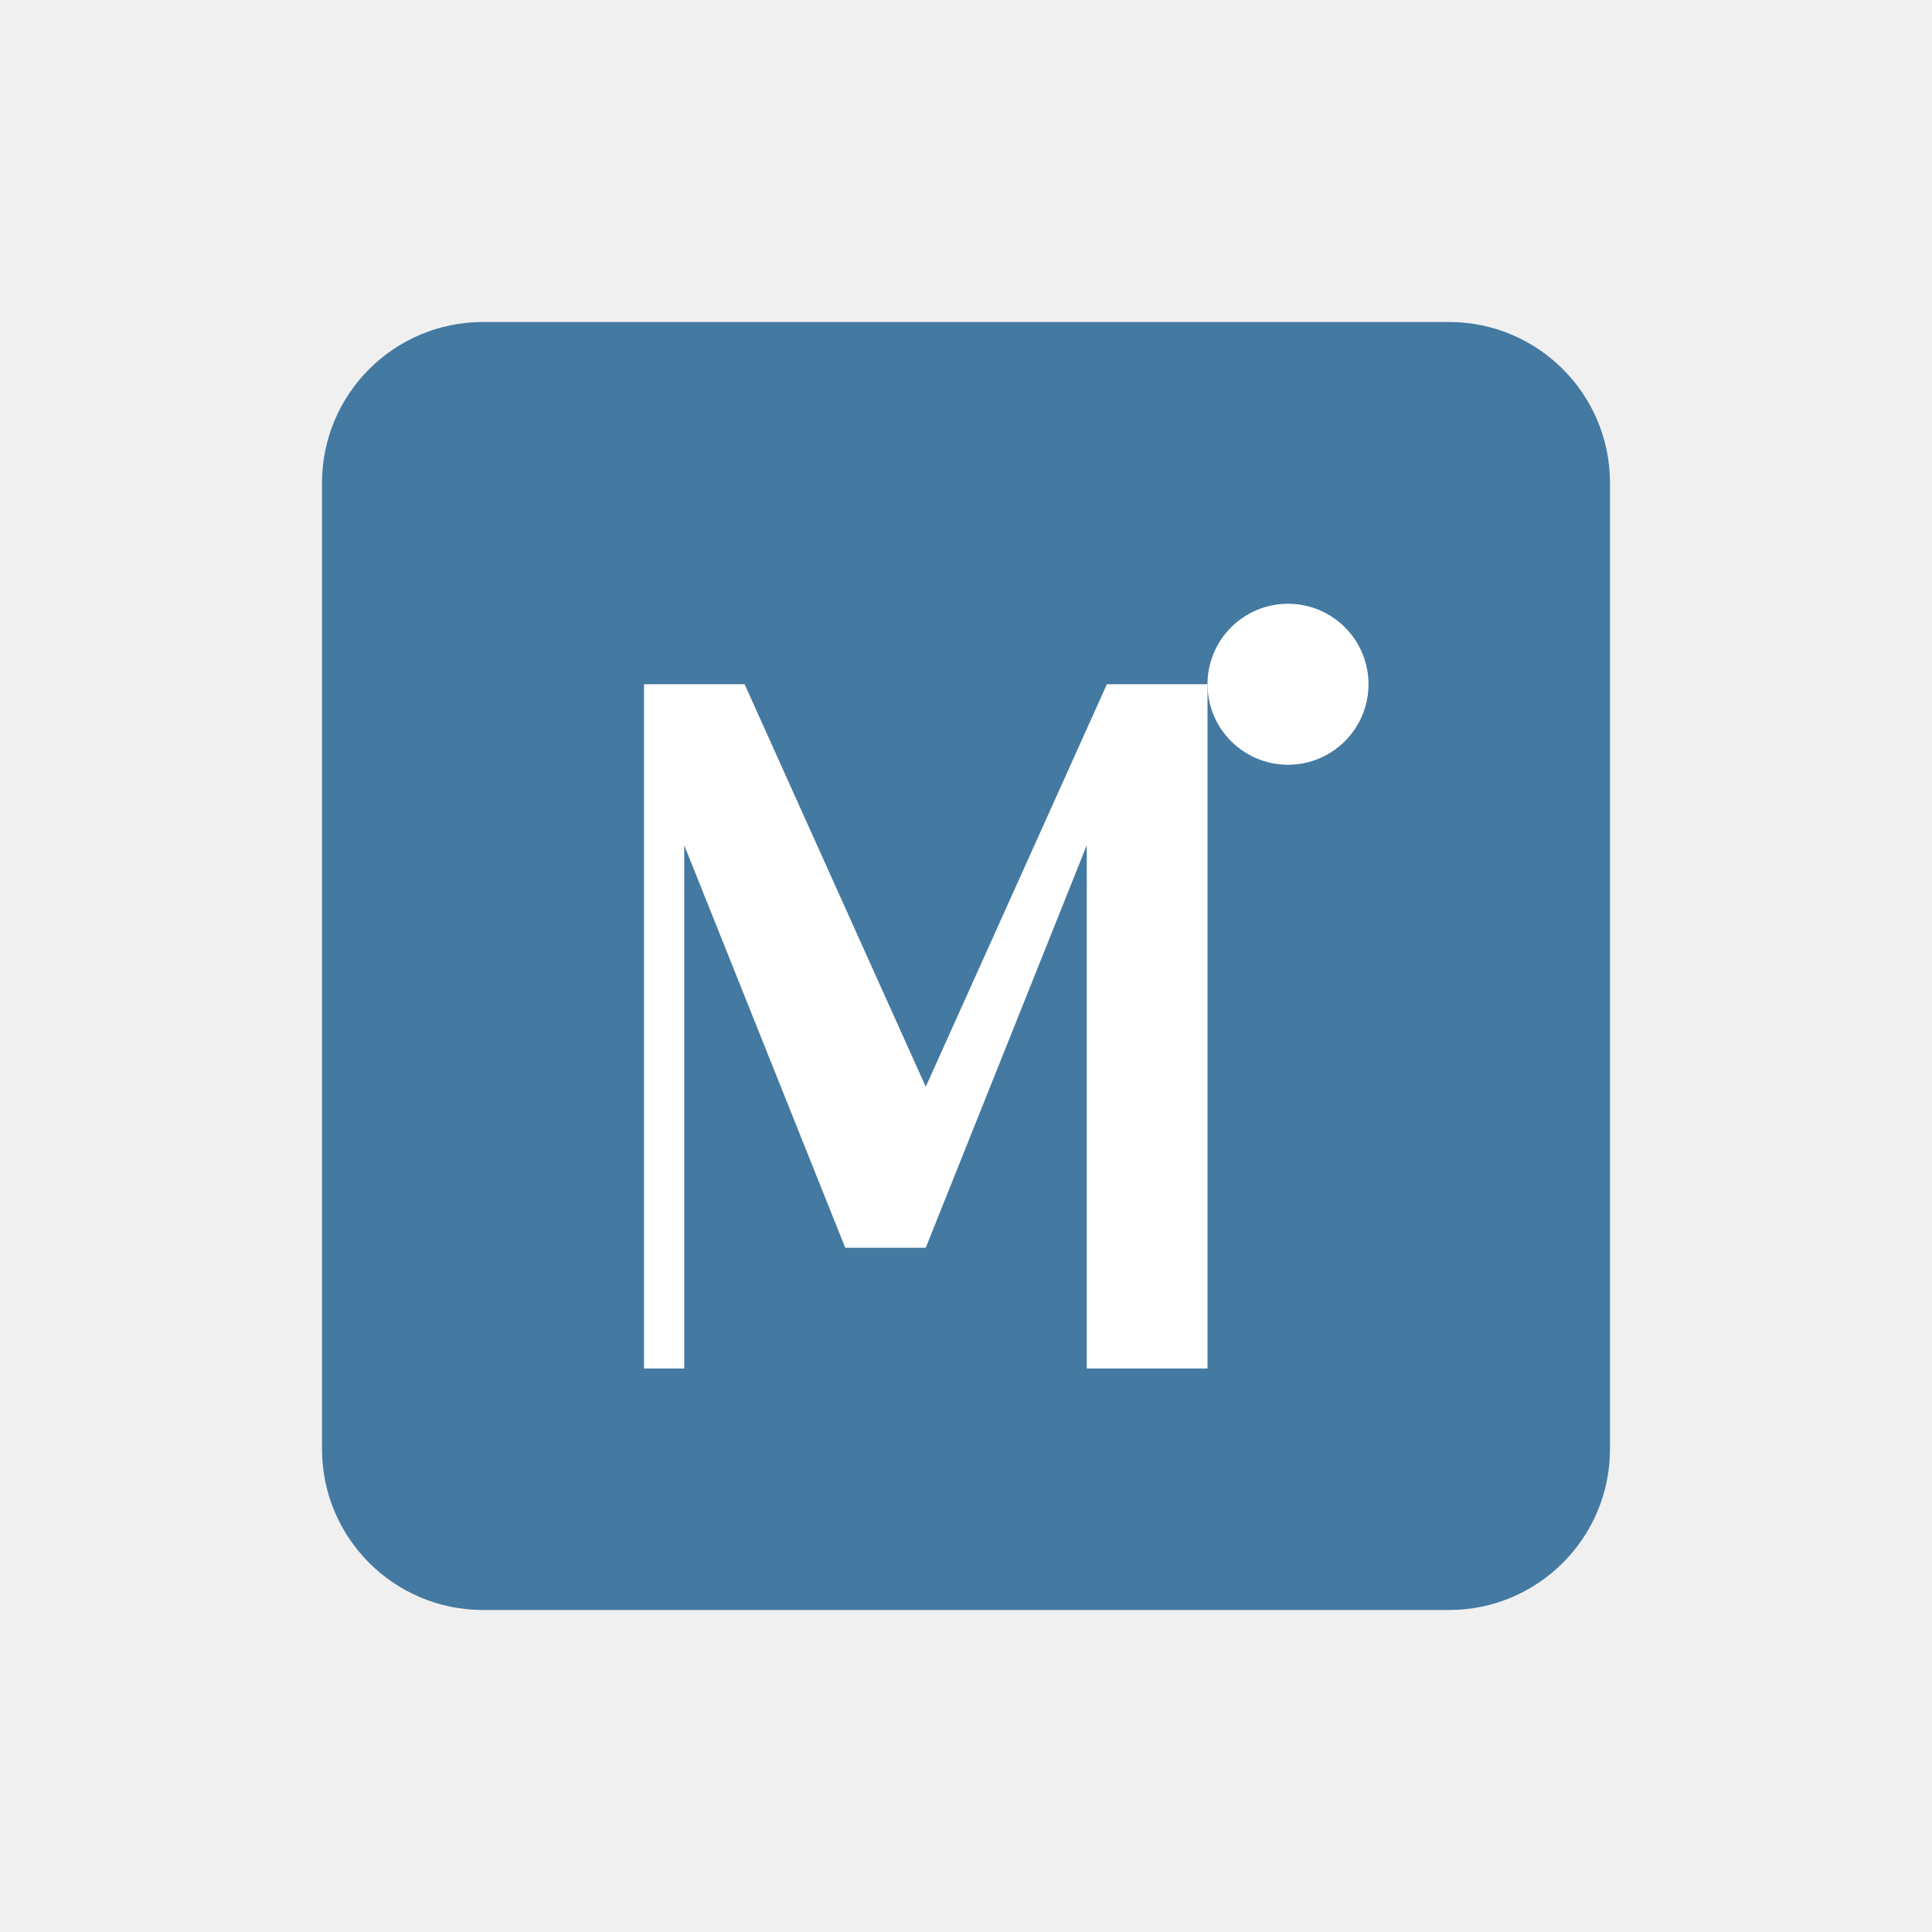
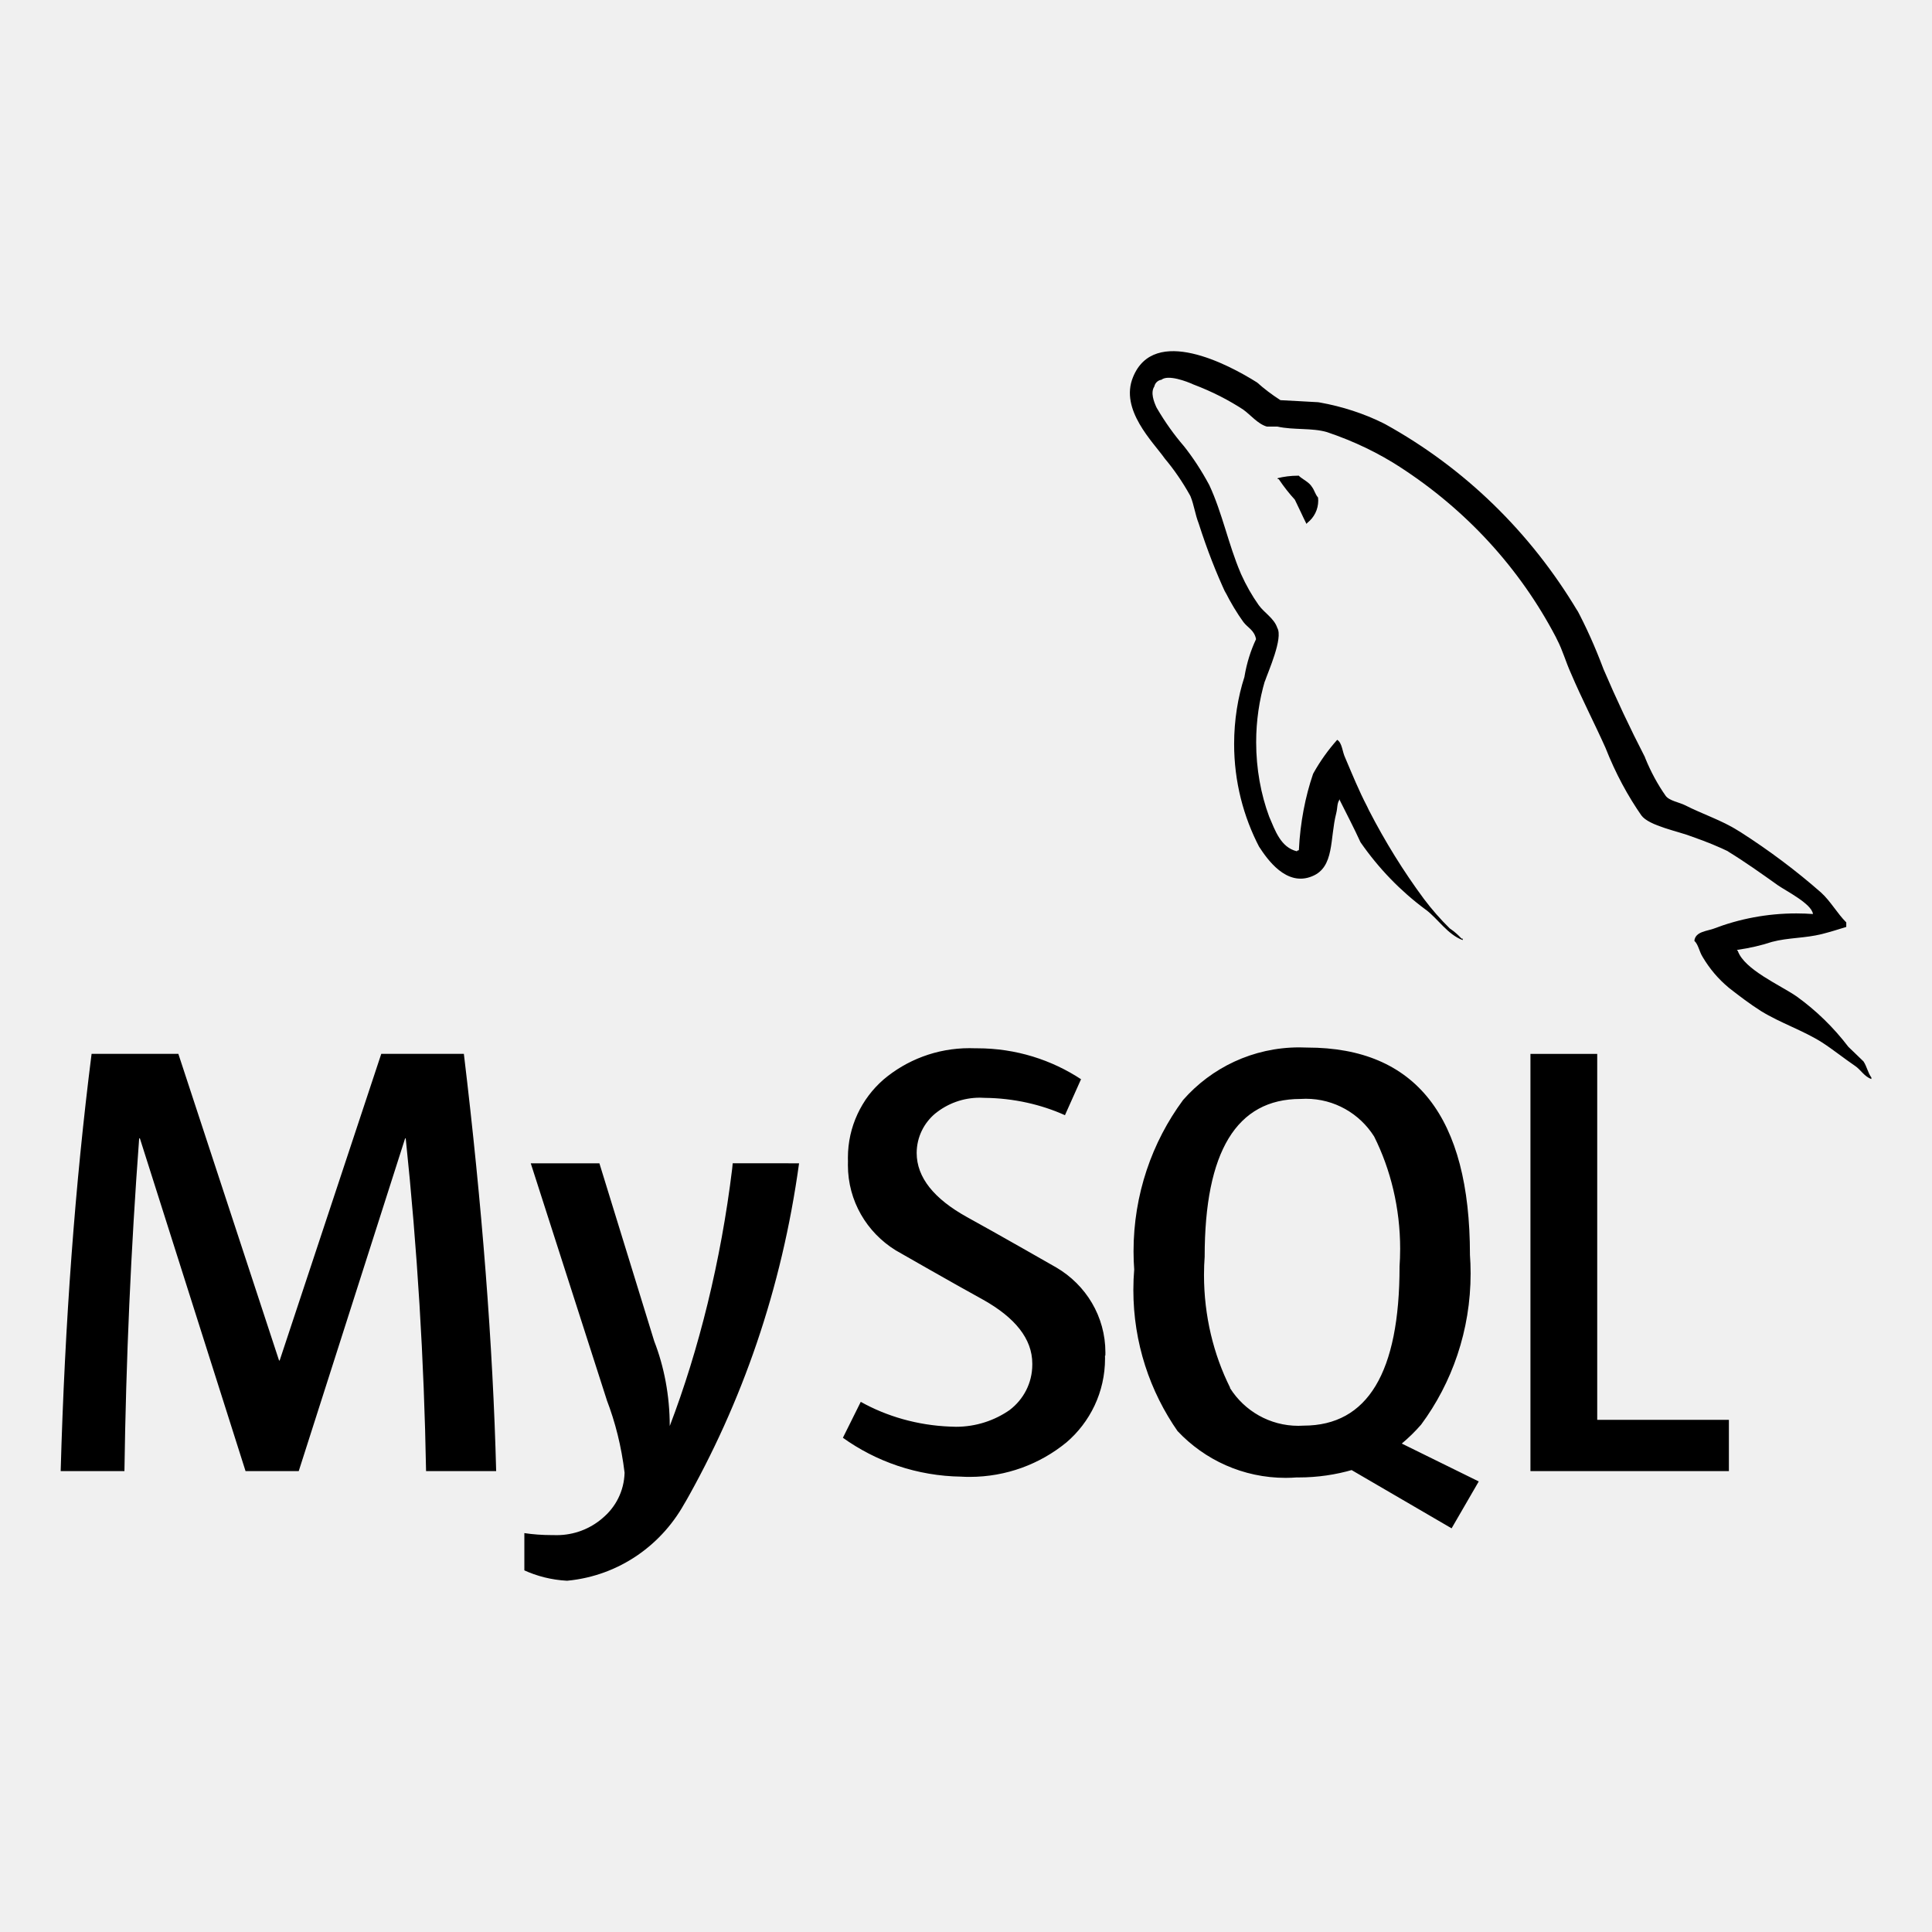
- <svg xmlns="http://www.w3.org/2000/svg" viewBox="0 0 48 48">
-   <rect x="8" y="8" width="32" height="32" rx="4" fill="#4479A1" />
-   <path fill="#fff" d="M15 34V17h2.5l4.5 10 4.5-10H29v17h-3V21l-4 10h-2l-4-10v13H15z" transform="translate(1,0)" />
-   <circle fill="#fff" cx="32" cy="17" r="2" />
+ <svg xmlns="http://www.w3.org/2000/svg" fill="#000000" width="800px" height="800px" viewBox="0 0 32 32" version="1.1">
+   <path d="M30.026 15.139c-0.082-0.006-0.177-0.010-0.273-0.010-0.484 0-0.947 0.090-1.373 0.254l0.026-0.009c-0.125 0.050-0.325 0.050-0.342 0.209 0.069 0.066 0.079 0.175 0.137 0.267 0.117 0.198 0.261 0.366 0.429 0.506l0.003 0.003c0.175 0.137 0.35 0.27 0.534 0.387 0.325 0.2 0.694 0.319 1.012 0.52 0.181 0.117 0.366 0.266 0.55 0.391 0.091 0.062 0.15 0.175 0.267 0.215v-0.025c-0.057-0.075-0.075-0.184-0.131-0.267-0.084-0.084-0.167-0.159-0.25-0.241-0.248-0.325-0.535-0.603-0.857-0.835l-0.012-0.008c-0.267-0.182-0.852-0.437-0.962-0.744l-0.016-0.018c0.218-0.031 0.412-0.077 0.599-0.139l-0.024 0.007c0.284-0.075 0.544-0.059 0.837-0.132 0.132-0.034 0.266-0.075 0.4-0.117v-0.075c-0.15-0.15-0.262-0.354-0.417-0.494-0.409-0.36-0.86-0.698-1.335-1.002l-0.045-0.027c-0.262-0.167-0.595-0.275-0.871-0.417-0.1-0.050-0.267-0.075-0.325-0.159-0.13-0.185-0.245-0.397-0.336-0.621l-0.008-0.022q-0.368-0.714-0.684-1.453c-0.144-0.383-0.287-0.697-0.448-1.001l0.023 0.047c-0.786-1.319-1.881-2.379-3.188-3.102l-0.043-0.022c-0.309-0.153-0.668-0.272-1.045-0.339l-0.025-0.004c-0.209-0.010-0.417-0.025-0.625-0.034-0.146-0.094-0.272-0.19-0.39-0.296l0.003 0.003c-0.475-0.3-1.704-0.95-2.054-0.090-0.225 0.542 0.334 1.077 0.527 1.352 0.154 0.183 0.294 0.388 0.415 0.605l0.010 0.020c0.059 0.145 0.075 0.294 0.134 0.445 0.145 0.452 0.292 0.823 0.459 1.182l-0.026-0.062c0.099 0.199 0.202 0.368 0.317 0.528l-0.008-0.012c0.067 0.091 0.182 0.134 0.209 0.284-0.086 0.181-0.153 0.391-0.19 0.61l-0.002 0.014c-0.108 0.332-0.171 0.715-0.171 1.112 0 0.621 0.153 1.206 0.423 1.72l-0.010-0.020c0.134 0.207 0.452 0.667 0.878 0.491 0.375-0.15 0.292-0.625 0.4-1.043 0.025-0.1 0.009-0.166 0.060-0.234v0.019c0.117 0.235 0.235 0.459 0.342 0.694 0.302 0.435 0.661 0.805 1.071 1.11l0.013 0.009c0.2 0.15 0.359 0.41 0.609 0.502v-0.025h-0.019c-0.057-0.062-0.12-0.117-0.189-0.164l-0.004-0.002c-0.155-0.152-0.299-0.316-0.429-0.489l-0.008-0.011c-0.326-0.44-0.636-0.938-0.905-1.461l-0.029-0.061c-0.137-0.262-0.252-0.545-0.362-0.804-0.050-0.1-0.050-0.25-0.134-0.3-0.148 0.166-0.281 0.351-0.392 0.55l-0.008 0.016c-0.128 0.373-0.212 0.804-0.234 1.251l-0 0.011c-0.034 0.009-0.017 0-0.034 0.018-0.267-0.065-0.359-0.342-0.459-0.575-0.136-0.366-0.215-0.79-0.215-1.231 0-0.356 0.051-0.7 0.147-1.025l-0.006 0.026c0.059-0.175 0.309-0.727 0.209-0.895-0.052-0.159-0.217-0.25-0.309-0.379-0.109-0.154-0.209-0.329-0.292-0.514l-0.008-0.020c-0.2-0.467-0.3-0.985-0.517-1.452-0.131-0.244-0.269-0.454-0.424-0.65l0.007 0.009c-0.165-0.191-0.317-0.404-0.449-0.63l-0.011-0.020c-0.041-0.091-0.1-0.242-0.034-0.342 0.012-0.058 0.058-0.103 0.117-0.112l0.001-0c0.11-0.090 0.419 0.027 0.527 0.077 0.317 0.12 0.59 0.261 0.843 0.427l-0.016-0.010c0.117 0.082 0.244 0.241 0.394 0.282h0.175c0.267 0.059 0.569 0.018 0.819 0.091 0.459 0.155 0.856 0.349 1.223 0.587l-0.021-0.013c1.104 0.713 1.988 1.677 2.586 2.816l0.020 0.041c0.1 0.192 0.144 0.369 0.235 0.569 0.175 0.412 0.391 0.829 0.569 1.227 0.169 0.428 0.369 0.798 0.607 1.139l-0.012-0.018c0.125 0.175 0.627 0.266 0.852 0.357 0.237 0.083 0.427 0.162 0.611 0.251l-0.037-0.016c0.287 0.175 0.567 0.375 0.837 0.567 0.137 0.095 0.554 0.304 0.579 0.472zM18.302 22.452c0 0.015 0.001 0.032 0.001 0.049 0 0.558-0.249 1.057-0.643 1.393l-0.003 0.002c-0.432 0.352-0.989 0.566-1.596 0.566-0.047 0-0.094-0.001-0.14-0.004l0.006 0c-0.739-0.010-1.419-0.25-1.976-0.651l0.010 0.007 0.296-0.595c0.429 0.24 0.939 0.389 1.481 0.41l0.006 0c0.027 0.002 0.058 0.003 0.090 0.003 0.332 0 0.641-0.104 0.894-0.281l-0.005 0.003c0.229-0.174 0.375-0.446 0.375-0.752 0-0.006-0-0.011-0-0.017v0.001c0-0.412-0.287-0.762-0.81-1.056-0.485-0.266-1.453-0.821-1.453-0.821-0.478-0.296-0.791-0.817-0.791-1.411 0-0.021 0-0.042 0.001-0.063l-0 0.003c-0.001-0.019-0.001-0.041-0.001-0.063 0-0.515 0.227-0.977 0.586-1.291l0.002-0.002c0.382-0.324 0.881-0.521 1.426-0.521 0.035 0 0.069 0.001 0.103 0.002l-0.005-0c0.009-0 0.020-0 0.031-0 0.639 0 1.234 0.191 1.73 0.52l-0.012-0.007-0.266 0.595c-0.391-0.176-0.847-0.282-1.327-0.287l-0.002-0c-0.024-0.002-0.051-0.003-0.079-0.003-0.28 0-0.538 0.098-0.74 0.262l0.002-0.002c-0.189 0.157-0.309 0.392-0.31 0.655v0c0 0.41 0.292 0.762 0.832 1.062 0.491 0.269 1.483 0.837 1.483 0.837 0.488 0.287 0.811 0.809 0.811 1.407 0 0.018-0 0.037-0.001 0.055l0-0.003zM20.374 22.983c-0.273-0.545-0.432-1.187-0.432-1.866 0-0.107 0.004-0.213 0.012-0.317l-0.001 0.014q0-2.611 1.587-2.612c0.026-0.002 0.057-0.003 0.089-0.003 0.475 0 0.892 0.248 1.129 0.622l0.003 0.005c0.271 0.542 0.43 1.182 0.43 1.858 0 0.104-0.004 0.207-0.011 0.309l0.001-0.014q0 2.632-1.587 2.634c-0.027 0.002-0.058 0.003-0.089 0.003-0.475 0-0.893-0.248-1.13-0.622l-0.003-0.005zM24.488 24.535l-1.27-0.625c0.116-0.097 0.22-0.199 0.316-0.309l0.003-0.003c0.513-0.692 0.821-1.563 0.821-2.505 0-0.109-0.004-0.217-0.012-0.324l0.001 0.014q0-3.43-2.693-3.432c-0.040-0.002-0.087-0.003-0.134-0.003-0.767 0-1.456 0.337-1.925 0.872l-0.002 0.003c-0.511 0.692-0.818 1.562-0.818 2.504 0 0.106 0.004 0.211 0.012 0.315l-0.001-0.014c-0.009 0.101-0.014 0.219-0.014 0.338 0 0.874 0.274 1.684 0.74 2.349l-0.009-0.013c0.449 0.478 1.086 0.776 1.791 0.776 0.066 0 0.131-0.003 0.195-0.008l-0.009 0.001c0.009 0 0.021 0 0.032 0 0.311 0 0.612-0.045 0.897-0.128l-0.022 0.006 1.656 0.965 0.45-0.777zM28.636 24.366h-3.287v-6.91h1.106v6.061h2.181zM13.235 19.268c-0.287 2.084-0.944 3.965-1.905 5.65l0.040-0.077c-0.385 0.741-1.113 1.257-1.968 1.34l-0.010 0.001c-0.259-0.014-0.5-0.076-0.719-0.177l0.012 0.005v-0.617c0.137 0.021 0.295 0.033 0.456 0.033 0.009 0 0.018-0 0.028-0h-0.001c0.016 0.001 0.034 0.001 0.052 0.001 0.289 0 0.554-0.105 0.758-0.28l-0.002 0.001c0.22-0.181 0.361-0.451 0.369-0.755l0-0.001c-0.053-0.438-0.154-0.837-0.299-1.214l0.012 0.034-1.267-3.944h1.137l0.909 2.949c0.162 0.416 0.256 0.898 0.256 1.401 0 0.001 0 0.002 0 0.002v-0c0.482-1.262 0.848-2.734 1.034-4.261l0.009-0.092zM8.215 24.366h-1.158q-0.049-2.761-0.337-5.511h-0.010l-1.762 5.511h-0.881l-1.75-5.511h-0.012q-0.205 2.751-0.244 5.511h-1.056q0.103-3.685 0.512-6.911h1.437l1.668 5.079h0.010l1.683-5.079h1.368q0.454 3.777 0.535 6.911zM21.505 7.879c-0.002 0-0.005-0-0.008-0-0.119 0-0.234 0.015-0.344 0.043l0.010-0.002v0.016h0.017c0.086 0.128 0.174 0.239 0.269 0.343l-0.002-0.002c0.067 0.134 0.125 0.267 0.192 0.4l0.017-0.019c0.109-0.086 0.178-0.218 0.178-0.366 0-0.018-0.001-0.035-0.003-0.053l0 0.002c-0.050-0.059-0.057-0.117-0.1-0.175-0.050-0.084-0.157-0.125-0.225-0.191z" />
</svg>
